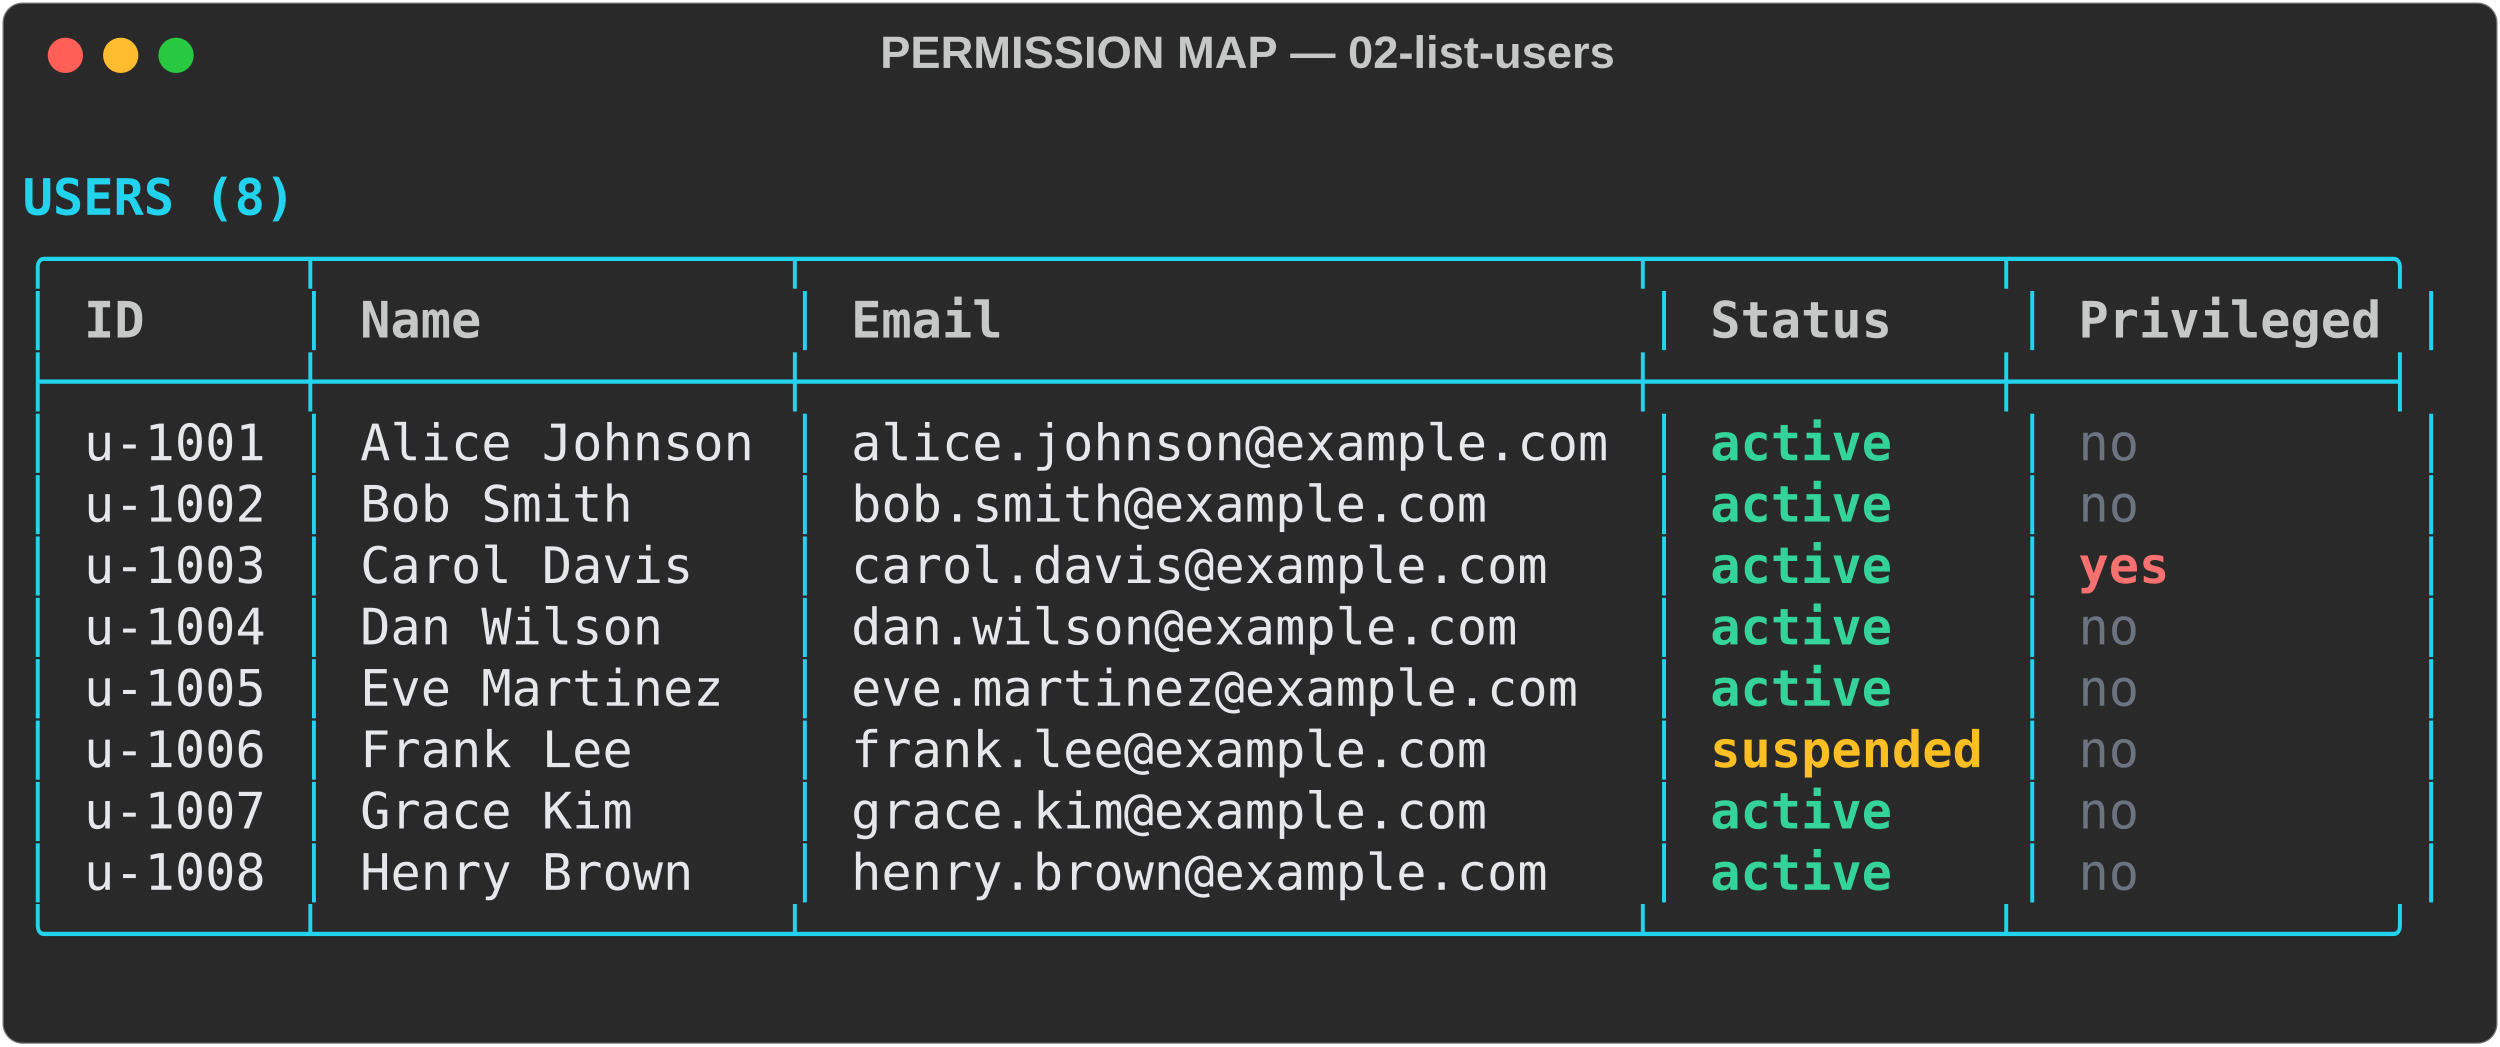
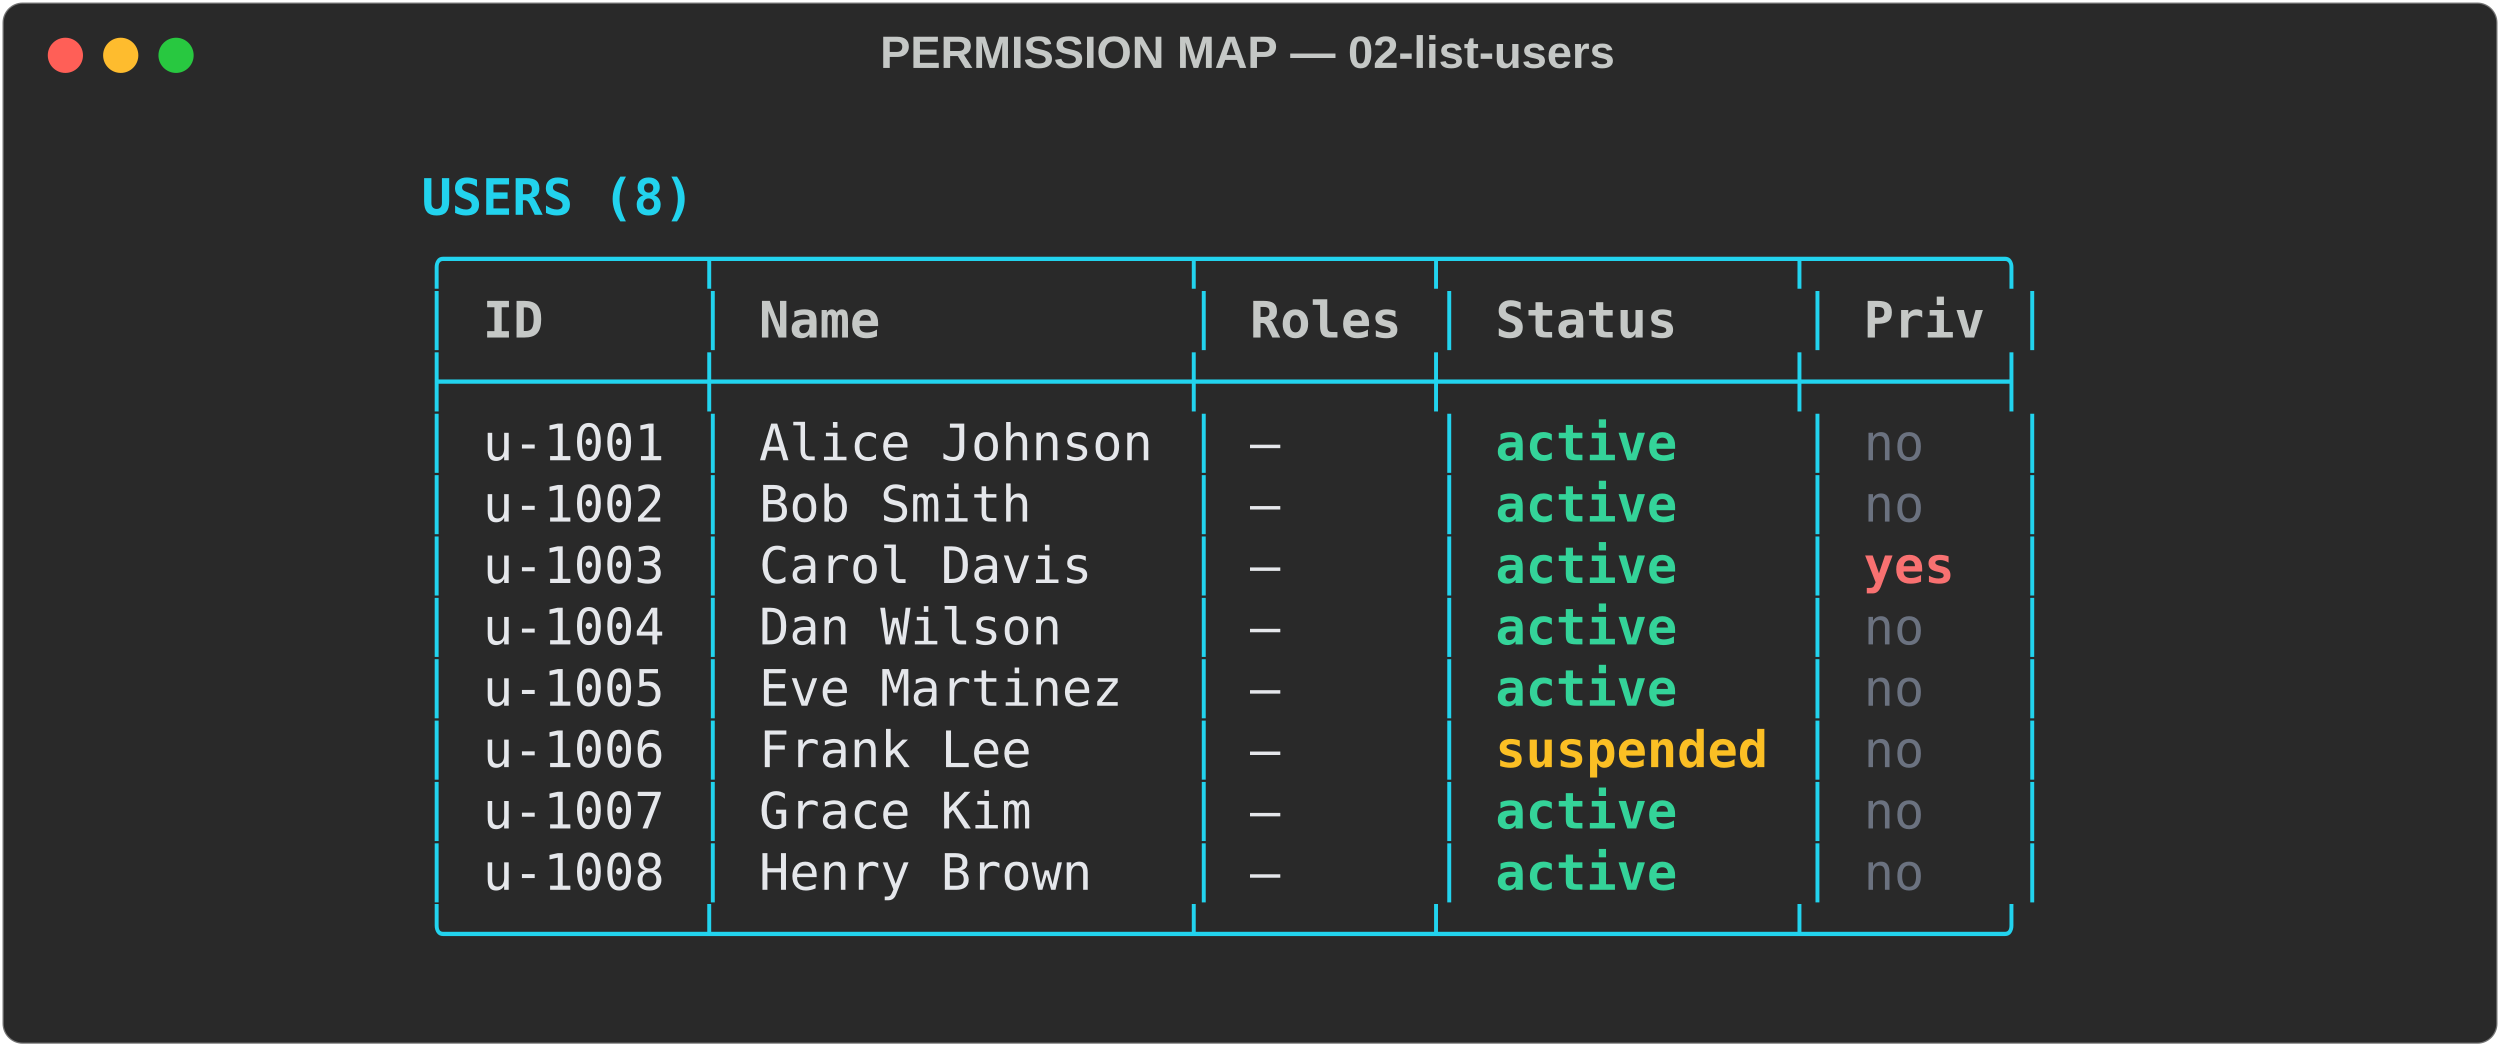
<svg xmlns="http://www.w3.org/2000/svg" class="rich-terminal" viewBox="0 0 994 416.0">
  <style>

    @font-face {
        font-family: "Fira Code";
        src: local("FiraCode-Regular"),
                url("https://cdnjs.cloudflare.com/ajax/libs/firacode/6.2.0/woff2/FiraCode-Regular.woff2") format("woff2"),
                url("https://cdnjs.cloudflare.com/ajax/libs/firacode/6.2.0/woff/FiraCode-Regular.woff") format("woff");
        font-style: normal;
        font-weight: 400;
    }
    @font-face {
        font-family: "Fira Code";
        src: local("FiraCode-Bold"),
                url("https://cdnjs.cloudflare.com/ajax/libs/firacode/6.2.0/woff2/FiraCode-Bold.woff2") format("woff2"),
                url("https://cdnjs.cloudflare.com/ajax/libs/firacode/6.2.0/woff/FiraCode-Bold.woff") format("woff");
        font-style: bold;
        font-weight: 700;
    }

-     .terminal-2314845078-matrix {
+     .terminal-678770376-matrix {
        font-family: Fira Code, monospace;
        font-size: 20px;
        line-height: 24.4px;
        font-variant-east-asian: full-width;
    }

-     .terminal-2314845078-title {
+     .terminal-678770376-title {
        font-size: 18px;
        font-weight: bold;
        font-family: arial;
    }

-     .terminal-2314845078-r1 { fill: #c5c8c6 }
- .terminal-2314845078-r2 { fill: #22d3ee;font-weight: bold }
- .terminal-2314845078-r3 { fill: #22d3ee }
- .terminal-2314845078-r4 { fill: #c5c8c6;font-weight: bold }
- .terminal-2314845078-r5 { fill: #e5e7eb }
- .terminal-2314845078-r6 { fill: #34d399;font-weight: bold }
- .terminal-2314845078-r7 { fill: #6b7280 }
- .terminal-2314845078-r8 { fill: #f87171;font-weight: bold }
- .terminal-2314845078-r9 { fill: #fbbf24;font-weight: bold }
+     .terminal-678770376-r1 { fill: #c5c8c6 }
+ .terminal-678770376-r2 { fill: #22d3ee;font-weight: bold }
+ .terminal-678770376-r3 { fill: #22d3ee }
+ .terminal-678770376-r4 { fill: #c5c8c6;font-weight: bold }
+ .terminal-678770376-r5 { fill: #e5e7eb }
+ .terminal-678770376-r6 { fill: #34d399;font-weight: bold }
+ .terminal-678770376-r7 { fill: #6b7280 }
+ .terminal-678770376-r8 { fill: #f87171;font-weight: bold }
+ .terminal-678770376-r9 { fill: #fbbf24;font-weight: bold }
    </style>
  <defs>
-     <clipPath id="terminal-2314845078-clip-terminal">
+     <clipPath id="terminal-678770376-clip-terminal">
      <rect x="0" y="0" width="975.0" height="365.0" />
    </clipPath>
-     <clipPath id="terminal-2314845078-line-0">
+     <clipPath id="terminal-678770376-line-0">
      <rect x="0" y="1.5" width="976" height="24.65" />
    </clipPath>
-     <clipPath id="terminal-2314845078-line-1">
+     <clipPath id="terminal-678770376-line-1">
      <rect x="0" y="25.9" width="976" height="24.65" />
    </clipPath>
-     <clipPath id="terminal-2314845078-line-2">
+     <clipPath id="terminal-678770376-line-2">
      <rect x="0" y="50.3" width="976" height="24.65" />
    </clipPath>
-     <clipPath id="terminal-2314845078-line-3">
+     <clipPath id="terminal-678770376-line-3">
      <rect x="0" y="74.7" width="976" height="24.65" />
    </clipPath>
-     <clipPath id="terminal-2314845078-line-4">
+     <clipPath id="terminal-678770376-line-4">
      <rect x="0" y="99.1" width="976" height="24.65" />
    </clipPath>
-     <clipPath id="terminal-2314845078-line-5">
+     <clipPath id="terminal-678770376-line-5">
      <rect x="0" y="123.5" width="976" height="24.65" />
    </clipPath>
-     <clipPath id="terminal-2314845078-line-6">
+     <clipPath id="terminal-678770376-line-6">
      <rect x="0" y="147.9" width="976" height="24.65" />
    </clipPath>
-     <clipPath id="terminal-2314845078-line-7">
+     <clipPath id="terminal-678770376-line-7">
      <rect x="0" y="172.3" width="976" height="24.65" />
    </clipPath>
-     <clipPath id="terminal-2314845078-line-8">
+     <clipPath id="terminal-678770376-line-8">
      <rect x="0" y="196.7" width="976" height="24.65" />
    </clipPath>
-     <clipPath id="terminal-2314845078-line-9">
+     <clipPath id="terminal-678770376-line-9">
      <rect x="0" y="221.1" width="976" height="24.65" />
    </clipPath>
-     <clipPath id="terminal-2314845078-line-10">
+     <clipPath id="terminal-678770376-line-10">
      <rect x="0" y="245.5" width="976" height="24.65" />
    </clipPath>
-     <clipPath id="terminal-2314845078-line-11">
+     <clipPath id="terminal-678770376-line-11">
      <rect x="0" y="269.9" width="976" height="24.65" />
    </clipPath>
-     <clipPath id="terminal-2314845078-line-12">
+     <clipPath id="terminal-678770376-line-12">
      <rect x="0" y="294.3" width="976" height="24.65" />
    </clipPath>
-     <clipPath id="terminal-2314845078-line-13">
+     <clipPath id="terminal-678770376-line-13">
      <rect x="0" y="318.7" width="976" height="24.65" />
    </clipPath>
  </defs>
  <rect fill="#292929" stroke="rgba(255,255,255,0.35)" stroke-width="1" x="1" y="1" width="992" height="414" rx="8" />
-   <text class="terminal-2314845078-title" fill="#c5c8c6" text-anchor="middle" x="496" y="27">PERMISSION MAP — 02-list-users</text>
+   <text class="terminal-678770376-title" fill="#c5c8c6" text-anchor="middle" x="496" y="27">PERMISSION MAP — 02-list-users</text>
  <g transform="translate(26,22)">
    <circle cx="0" cy="0" r="7" fill="#ff5f57" />
    <circle cx="22" cy="0" r="7" fill="#febc2e" />
    <circle cx="44" cy="0" r="7" fill="#28c840" />
  </g>
-   <g transform="translate(9, 41)" clip-path="url(#terminal-2314845078-clip-terminal)">
-     <g class="terminal-2314845078-matrix">
-       <text class="terminal-2314845078-r1" x="976" y="20" textLength="12.2" clip-path="url(#terminal-2314845078-line-0)">
- </text>
-       <text class="terminal-2314845078-r2" x="0" y="44.4" textLength="963.8" clip-path="url(#terminal-2314845078-line-1)">                                   USERS (8)                                   </text>
-       <text class="terminal-2314845078-r1" x="976" y="44.4" textLength="12.2" clip-path="url(#terminal-2314845078-line-1)">
- </text>
-       <text class="terminal-2314845078-r3" x="0" y="68.8" textLength="963.8" clip-path="url(#terminal-2314845078-line-2)">╭────────┬───────────────┬───────────────────────────┬───────────┬────────────╮</text>
-       <text class="terminal-2314845078-r1" x="976" y="68.8" textLength="12.2" clip-path="url(#terminal-2314845078-line-2)">
- </text>
-       <text class="terminal-2314845078-r3" x="0" y="93.2" textLength="12.2" clip-path="url(#terminal-2314845078-line-3)">│</text>
-       <text class="terminal-2314845078-r4" x="24.4" y="93.2" textLength="73.2" clip-path="url(#terminal-2314845078-line-3)">ID    </text>
-       <text class="terminal-2314845078-r3" x="109.8" y="93.2" textLength="12.2" clip-path="url(#terminal-2314845078-line-3)">│</text>
-       <text class="terminal-2314845078-r4" x="134.2" y="93.2" textLength="158.6" clip-path="url(#terminal-2314845078-line-3)">Name         </text>
-       <text class="terminal-2314845078-r3" x="305" y="93.2" textLength="12.2" clip-path="url(#terminal-2314845078-line-3)">│</text>
-       <text class="terminal-2314845078-r4" x="329.4" y="93.2" textLength="305" clip-path="url(#terminal-2314845078-line-3)">Email                    </text>
-       <text class="terminal-2314845078-r3" x="646.6" y="93.2" textLength="12.2" clip-path="url(#terminal-2314845078-line-3)">│</text>
-       <text class="terminal-2314845078-r4" x="671" y="93.2" textLength="109.8" clip-path="url(#terminal-2314845078-line-3)">Status   </text>
-       <text class="terminal-2314845078-r3" x="793" y="93.2" textLength="12.2" clip-path="url(#terminal-2314845078-line-3)">│</text>
-       <text class="terminal-2314845078-r4" x="817.4" y="93.2" textLength="122" clip-path="url(#terminal-2314845078-line-3)">Privileged</text>
-       <text class="terminal-2314845078-r3" x="951.6" y="93.2" textLength="12.2" clip-path="url(#terminal-2314845078-line-3)">│</text>
-       <text class="terminal-2314845078-r1" x="976" y="93.2" textLength="12.2" clip-path="url(#terminal-2314845078-line-3)">
- </text>
-       <text class="terminal-2314845078-r3" x="0" y="117.6" textLength="963.8" clip-path="url(#terminal-2314845078-line-4)">├────────┼───────────────┼───────────────────────────┼───────────┼────────────┤</text>
-       <text class="terminal-2314845078-r1" x="976" y="117.6" textLength="12.2" clip-path="url(#terminal-2314845078-line-4)">
- </text>
-       <text class="terminal-2314845078-r3" x="0" y="142" textLength="12.2" clip-path="url(#terminal-2314845078-line-5)">│</text>
-       <text class="terminal-2314845078-r5" x="24.4" y="142" textLength="73.2" clip-path="url(#terminal-2314845078-line-5)">u-1001</text>
-       <text class="terminal-2314845078-r3" x="109.8" y="142" textLength="12.2" clip-path="url(#terminal-2314845078-line-5)">│</text>
-       <text class="terminal-2314845078-r5" x="134.2" y="142" textLength="158.6" clip-path="url(#terminal-2314845078-line-5)">Alice Johnson</text>
-       <text class="terminal-2314845078-r3" x="305" y="142" textLength="12.2" clip-path="url(#terminal-2314845078-line-5)">│</text>
-       <text class="terminal-2314845078-r5" x="329.4" y="142" textLength="305" clip-path="url(#terminal-2314845078-line-5)">alice.johnson@example.com</text>
-       <text class="terminal-2314845078-r3" x="646.6" y="142" textLength="12.2" clip-path="url(#terminal-2314845078-line-5)">│</text>
-       <text class="terminal-2314845078-r6" x="671" y="142" textLength="109.8" clip-path="url(#terminal-2314845078-line-5)">active   </text>
-       <text class="terminal-2314845078-r3" x="793" y="142" textLength="12.2" clip-path="url(#terminal-2314845078-line-5)">│</text>
-       <text class="terminal-2314845078-r7" x="817.4" y="142" textLength="122" clip-path="url(#terminal-2314845078-line-5)">no        </text>
-       <text class="terminal-2314845078-r3" x="951.6" y="142" textLength="12.2" clip-path="url(#terminal-2314845078-line-5)">│</text>
-       <text class="terminal-2314845078-r1" x="976" y="142" textLength="12.2" clip-path="url(#terminal-2314845078-line-5)">
- </text>
-       <text class="terminal-2314845078-r3" x="0" y="166.4" textLength="12.2" clip-path="url(#terminal-2314845078-line-6)">│</text>
-       <text class="terminal-2314845078-r5" x="24.4" y="166.4" textLength="73.2" clip-path="url(#terminal-2314845078-line-6)">u-1002</text>
-       <text class="terminal-2314845078-r3" x="109.8" y="166.4" textLength="12.2" clip-path="url(#terminal-2314845078-line-6)">│</text>
-       <text class="terminal-2314845078-r5" x="134.2" y="166.4" textLength="158.6" clip-path="url(#terminal-2314845078-line-6)">Bob Smith    </text>
-       <text class="terminal-2314845078-r3" x="305" y="166.4" textLength="12.2" clip-path="url(#terminal-2314845078-line-6)">│</text>
-       <text class="terminal-2314845078-r5" x="329.4" y="166.4" textLength="305" clip-path="url(#terminal-2314845078-line-6)">bob.smith@example.com    </text>
-       <text class="terminal-2314845078-r3" x="646.6" y="166.4" textLength="12.2" clip-path="url(#terminal-2314845078-line-6)">│</text>
-       <text class="terminal-2314845078-r6" x="671" y="166.4" textLength="109.8" clip-path="url(#terminal-2314845078-line-6)">active   </text>
-       <text class="terminal-2314845078-r3" x="793" y="166.4" textLength="12.2" clip-path="url(#terminal-2314845078-line-6)">│</text>
-       <text class="terminal-2314845078-r7" x="817.4" y="166.4" textLength="122" clip-path="url(#terminal-2314845078-line-6)">no        </text>
-       <text class="terminal-2314845078-r3" x="951.6" y="166.4" textLength="12.2" clip-path="url(#terminal-2314845078-line-6)">│</text>
-       <text class="terminal-2314845078-r1" x="976" y="166.4" textLength="12.2" clip-path="url(#terminal-2314845078-line-6)">
- </text>
-       <text class="terminal-2314845078-r3" x="0" y="190.8" textLength="12.2" clip-path="url(#terminal-2314845078-line-7)">│</text>
-       <text class="terminal-2314845078-r5" x="24.4" y="190.8" textLength="73.2" clip-path="url(#terminal-2314845078-line-7)">u-1003</text>
-       <text class="terminal-2314845078-r3" x="109.8" y="190.8" textLength="12.2" clip-path="url(#terminal-2314845078-line-7)">│</text>
-       <text class="terminal-2314845078-r5" x="134.2" y="190.8" textLength="158.6" clip-path="url(#terminal-2314845078-line-7)">Carol Davis  </text>
-       <text class="terminal-2314845078-r3" x="305" y="190.8" textLength="12.2" clip-path="url(#terminal-2314845078-line-7)">│</text>
-       <text class="terminal-2314845078-r5" x="329.4" y="190.8" textLength="305" clip-path="url(#terminal-2314845078-line-7)">carol.davis@example.com  </text>
-       <text class="terminal-2314845078-r3" x="646.6" y="190.8" textLength="12.2" clip-path="url(#terminal-2314845078-line-7)">│</text>
-       <text class="terminal-2314845078-r6" x="671" y="190.8" textLength="109.8" clip-path="url(#terminal-2314845078-line-7)">active   </text>
-       <text class="terminal-2314845078-r3" x="793" y="190.8" textLength="12.2" clip-path="url(#terminal-2314845078-line-7)">│</text>
-       <text class="terminal-2314845078-r8" x="817.4" y="190.8" textLength="122" clip-path="url(#terminal-2314845078-line-7)">yes       </text>
-       <text class="terminal-2314845078-r3" x="951.6" y="190.8" textLength="12.2" clip-path="url(#terminal-2314845078-line-7)">│</text>
-       <text class="terminal-2314845078-r1" x="976" y="190.8" textLength="12.2" clip-path="url(#terminal-2314845078-line-7)">
- </text>
-       <text class="terminal-2314845078-r3" x="0" y="215.2" textLength="12.2" clip-path="url(#terminal-2314845078-line-8)">│</text>
-       <text class="terminal-2314845078-r5" x="24.4" y="215.2" textLength="73.2" clip-path="url(#terminal-2314845078-line-8)">u-1004</text>
-       <text class="terminal-2314845078-r3" x="109.8" y="215.2" textLength="12.2" clip-path="url(#terminal-2314845078-line-8)">│</text>
-       <text class="terminal-2314845078-r5" x="134.2" y="215.2" textLength="158.6" clip-path="url(#terminal-2314845078-line-8)">Dan Wilson   </text>
-       <text class="terminal-2314845078-r3" x="305" y="215.2" textLength="12.2" clip-path="url(#terminal-2314845078-line-8)">│</text>
-       <text class="terminal-2314845078-r5" x="329.4" y="215.2" textLength="305" clip-path="url(#terminal-2314845078-line-8)">dan.wilson@example.com   </text>
-       <text class="terminal-2314845078-r3" x="646.6" y="215.2" textLength="12.2" clip-path="url(#terminal-2314845078-line-8)">│</text>
-       <text class="terminal-2314845078-r6" x="671" y="215.2" textLength="109.8" clip-path="url(#terminal-2314845078-line-8)">active   </text>
-       <text class="terminal-2314845078-r3" x="793" y="215.2" textLength="12.2" clip-path="url(#terminal-2314845078-line-8)">│</text>
-       <text class="terminal-2314845078-r7" x="817.4" y="215.2" textLength="122" clip-path="url(#terminal-2314845078-line-8)">no        </text>
-       <text class="terminal-2314845078-r3" x="951.6" y="215.2" textLength="12.2" clip-path="url(#terminal-2314845078-line-8)">│</text>
-       <text class="terminal-2314845078-r1" x="976" y="215.2" textLength="12.2" clip-path="url(#terminal-2314845078-line-8)">
- </text>
-       <text class="terminal-2314845078-r3" x="0" y="239.6" textLength="12.2" clip-path="url(#terminal-2314845078-line-9)">│</text>
-       <text class="terminal-2314845078-r5" x="24.4" y="239.6" textLength="73.2" clip-path="url(#terminal-2314845078-line-9)">u-1005</text>
-       <text class="terminal-2314845078-r3" x="109.8" y="239.6" textLength="12.2" clip-path="url(#terminal-2314845078-line-9)">│</text>
-       <text class="terminal-2314845078-r5" x="134.2" y="239.6" textLength="158.6" clip-path="url(#terminal-2314845078-line-9)">Eve Martinez </text>
-       <text class="terminal-2314845078-r3" x="305" y="239.6" textLength="12.2" clip-path="url(#terminal-2314845078-line-9)">│</text>
-       <text class="terminal-2314845078-r5" x="329.4" y="239.6" textLength="305" clip-path="url(#terminal-2314845078-line-9)">eve.martinez@example.com </text>
-       <text class="terminal-2314845078-r3" x="646.6" y="239.6" textLength="12.2" clip-path="url(#terminal-2314845078-line-9)">│</text>
-       <text class="terminal-2314845078-r6" x="671" y="239.6" textLength="109.8" clip-path="url(#terminal-2314845078-line-9)">active   </text>
-       <text class="terminal-2314845078-r3" x="793" y="239.6" textLength="12.2" clip-path="url(#terminal-2314845078-line-9)">│</text>
-       <text class="terminal-2314845078-r7" x="817.4" y="239.6" textLength="122" clip-path="url(#terminal-2314845078-line-9)">no        </text>
-       <text class="terminal-2314845078-r3" x="951.6" y="239.6" textLength="12.2" clip-path="url(#terminal-2314845078-line-9)">│</text>
-       <text class="terminal-2314845078-r1" x="976" y="239.6" textLength="12.2" clip-path="url(#terminal-2314845078-line-9)">
- </text>
-       <text class="terminal-2314845078-r3" x="0" y="264" textLength="12.2" clip-path="url(#terminal-2314845078-line-10)">│</text>
-       <text class="terminal-2314845078-r5" x="24.4" y="264" textLength="73.2" clip-path="url(#terminal-2314845078-line-10)">u-1006</text>
-       <text class="terminal-2314845078-r3" x="109.8" y="264" textLength="12.2" clip-path="url(#terminal-2314845078-line-10)">│</text>
-       <text class="terminal-2314845078-r5" x="134.2" y="264" textLength="158.6" clip-path="url(#terminal-2314845078-line-10)">Frank Lee    </text>
-       <text class="terminal-2314845078-r3" x="305" y="264" textLength="12.2" clip-path="url(#terminal-2314845078-line-10)">│</text>
-       <text class="terminal-2314845078-r5" x="329.4" y="264" textLength="305" clip-path="url(#terminal-2314845078-line-10)">frank.lee@example.com    </text>
-       <text class="terminal-2314845078-r3" x="646.6" y="264" textLength="12.2" clip-path="url(#terminal-2314845078-line-10)">│</text>
-       <text class="terminal-2314845078-r9" x="671" y="264" textLength="109.8" clip-path="url(#terminal-2314845078-line-10)">suspended</text>
-       <text class="terminal-2314845078-r3" x="793" y="264" textLength="12.2" clip-path="url(#terminal-2314845078-line-10)">│</text>
-       <text class="terminal-2314845078-r7" x="817.4" y="264" textLength="122" clip-path="url(#terminal-2314845078-line-10)">no        </text>
-       <text class="terminal-2314845078-r3" x="951.6" y="264" textLength="12.2" clip-path="url(#terminal-2314845078-line-10)">│</text>
-       <text class="terminal-2314845078-r1" x="976" y="264" textLength="12.2" clip-path="url(#terminal-2314845078-line-10)">
- </text>
-       <text class="terminal-2314845078-r3" x="0" y="288.4" textLength="12.2" clip-path="url(#terminal-2314845078-line-11)">│</text>
-       <text class="terminal-2314845078-r5" x="24.4" y="288.4" textLength="73.2" clip-path="url(#terminal-2314845078-line-11)">u-1007</text>
-       <text class="terminal-2314845078-r3" x="109.8" y="288.4" textLength="12.2" clip-path="url(#terminal-2314845078-line-11)">│</text>
-       <text class="terminal-2314845078-r5" x="134.2" y="288.4" textLength="158.6" clip-path="url(#terminal-2314845078-line-11)">Grace Kim    </text>
-       <text class="terminal-2314845078-r3" x="305" y="288.4" textLength="12.2" clip-path="url(#terminal-2314845078-line-11)">│</text>
-       <text class="terminal-2314845078-r5" x="329.4" y="288.4" textLength="305" clip-path="url(#terminal-2314845078-line-11)">grace.kim@example.com    </text>
-       <text class="terminal-2314845078-r3" x="646.6" y="288.4" textLength="12.2" clip-path="url(#terminal-2314845078-line-11)">│</text>
-       <text class="terminal-2314845078-r6" x="671" y="288.4" textLength="109.8" clip-path="url(#terminal-2314845078-line-11)">active   </text>
-       <text class="terminal-2314845078-r3" x="793" y="288.4" textLength="12.2" clip-path="url(#terminal-2314845078-line-11)">│</text>
-       <text class="terminal-2314845078-r7" x="817.4" y="288.4" textLength="122" clip-path="url(#terminal-2314845078-line-11)">no        </text>
-       <text class="terminal-2314845078-r3" x="951.6" y="288.4" textLength="12.2" clip-path="url(#terminal-2314845078-line-11)">│</text>
-       <text class="terminal-2314845078-r1" x="976" y="288.4" textLength="12.2" clip-path="url(#terminal-2314845078-line-11)">
- </text>
-       <text class="terminal-2314845078-r3" x="0" y="312.8" textLength="12.2" clip-path="url(#terminal-2314845078-line-12)">│</text>
-       <text class="terminal-2314845078-r5" x="24.4" y="312.8" textLength="73.2" clip-path="url(#terminal-2314845078-line-12)">u-1008</text>
-       <text class="terminal-2314845078-r3" x="109.8" y="312.8" textLength="12.2" clip-path="url(#terminal-2314845078-line-12)">│</text>
-       <text class="terminal-2314845078-r5" x="134.2" y="312.8" textLength="158.6" clip-path="url(#terminal-2314845078-line-12)">Henry Brown  </text>
-       <text class="terminal-2314845078-r3" x="305" y="312.8" textLength="12.2" clip-path="url(#terminal-2314845078-line-12)">│</text>
-       <text class="terminal-2314845078-r5" x="329.4" y="312.8" textLength="305" clip-path="url(#terminal-2314845078-line-12)">henry.brown@example.com  </text>
-       <text class="terminal-2314845078-r3" x="646.6" y="312.8" textLength="12.2" clip-path="url(#terminal-2314845078-line-12)">│</text>
-       <text class="terminal-2314845078-r6" x="671" y="312.8" textLength="109.8" clip-path="url(#terminal-2314845078-line-12)">active   </text>
-       <text class="terminal-2314845078-r3" x="793" y="312.8" textLength="12.2" clip-path="url(#terminal-2314845078-line-12)">│</text>
-       <text class="terminal-2314845078-r7" x="817.4" y="312.8" textLength="122" clip-path="url(#terminal-2314845078-line-12)">no        </text>
-       <text class="terminal-2314845078-r3" x="951.6" y="312.8" textLength="12.2" clip-path="url(#terminal-2314845078-line-12)">│</text>
-       <text class="terminal-2314845078-r1" x="976" y="312.8" textLength="12.2" clip-path="url(#terminal-2314845078-line-12)">
- </text>
-       <text class="terminal-2314845078-r3" x="0" y="337.2" textLength="963.8" clip-path="url(#terminal-2314845078-line-13)">╰────────┴───────────────┴───────────────────────────┴───────────┴────────────╯</text>
-       <text class="terminal-2314845078-r1" x="976" y="337.2" textLength="12.2" clip-path="url(#terminal-2314845078-line-13)">
- </text>
-       <text class="terminal-2314845078-r1" x="976" y="361.6" textLength="12.2" clip-path="url(#terminal-2314845078-line-14)">
+   <g transform="translate(9, 41)" clip-path="url(#terminal-678770376-clip-terminal)">
+     <g class="terminal-678770376-matrix">
+       <text class="terminal-678770376-r1" x="976" y="20" textLength="12.2" clip-path="url(#terminal-678770376-line-0)">
+ </text>
+       <text class="terminal-678770376-r2" x="158.6" y="44.4" textLength="646.6" clip-path="url(#terminal-678770376-line-1)">                      USERS (8)                      </text>
+       <text class="terminal-678770376-r1" x="976" y="44.4" textLength="12.2" clip-path="url(#terminal-678770376-line-1)">
+ </text>
+       <text class="terminal-678770376-r3" x="158.6" y="68.8" textLength="646.6" clip-path="url(#terminal-678770376-line-2)">╭────────┬───────────────┬───────┬───────────┬──────╮</text>
+       <text class="terminal-678770376-r1" x="976" y="68.8" textLength="12.2" clip-path="url(#terminal-678770376-line-2)">
+ </text>
+       <text class="terminal-678770376-r3" x="158.6" y="93.2" textLength="12.2" clip-path="url(#terminal-678770376-line-3)">│</text>
+       <text class="terminal-678770376-r4" x="183" y="93.2" textLength="73.2" clip-path="url(#terminal-678770376-line-3)">ID    </text>
+       <text class="terminal-678770376-r3" x="268.4" y="93.2" textLength="12.2" clip-path="url(#terminal-678770376-line-3)">│</text>
+       <text class="terminal-678770376-r4" x="292.8" y="93.2" textLength="158.6" clip-path="url(#terminal-678770376-line-3)">Name         </text>
+       <text class="terminal-678770376-r3" x="463.6" y="93.2" textLength="12.2" clip-path="url(#terminal-678770376-line-3)">│</text>
+       <text class="terminal-678770376-r4" x="488" y="93.2" textLength="61" clip-path="url(#terminal-678770376-line-3)">Roles</text>
+       <text class="terminal-678770376-r3" x="561.2" y="93.2" textLength="12.2" clip-path="url(#terminal-678770376-line-3)">│</text>
+       <text class="terminal-678770376-r4" x="585.6" y="93.2" textLength="109.8" clip-path="url(#terminal-678770376-line-3)">Status   </text>
+       <text class="terminal-678770376-r3" x="707.6" y="93.2" textLength="12.2" clip-path="url(#terminal-678770376-line-3)">│</text>
+       <text class="terminal-678770376-r4" x="732" y="93.2" textLength="48.8" clip-path="url(#terminal-678770376-line-3)">Priv</text>
+       <text class="terminal-678770376-r3" x="793" y="93.2" textLength="12.2" clip-path="url(#terminal-678770376-line-3)">│</text>
+       <text class="terminal-678770376-r1" x="976" y="93.2" textLength="12.2" clip-path="url(#terminal-678770376-line-3)">
+ </text>
+       <text class="terminal-678770376-r3" x="158.6" y="117.6" textLength="646.6" clip-path="url(#terminal-678770376-line-4)">├────────┼───────────────┼───────┼───────────┼──────┤</text>
+       <text class="terminal-678770376-r1" x="976" y="117.6" textLength="12.2" clip-path="url(#terminal-678770376-line-4)">
+ </text>
+       <text class="terminal-678770376-r3" x="158.6" y="142" textLength="12.2" clip-path="url(#terminal-678770376-line-5)">│</text>
+       <text class="terminal-678770376-r5" x="183" y="142" textLength="73.2" clip-path="url(#terminal-678770376-line-5)">u-1001</text>
+       <text class="terminal-678770376-r3" x="268.4" y="142" textLength="12.2" clip-path="url(#terminal-678770376-line-5)">│</text>
+       <text class="terminal-678770376-r5" x="292.8" y="142" textLength="158.6" clip-path="url(#terminal-678770376-line-5)">Alice Johnson</text>
+       <text class="terminal-678770376-r3" x="463.6" y="142" textLength="12.2" clip-path="url(#terminal-678770376-line-5)">│</text>
+       <text class="terminal-678770376-r5" x="488" y="142" textLength="61" clip-path="url(#terminal-678770376-line-5)">—    </text>
+       <text class="terminal-678770376-r3" x="561.2" y="142" textLength="12.2" clip-path="url(#terminal-678770376-line-5)">│</text>
+       <text class="terminal-678770376-r6" x="585.6" y="142" textLength="109.8" clip-path="url(#terminal-678770376-line-5)">active   </text>
+       <text class="terminal-678770376-r3" x="707.6" y="142" textLength="12.2" clip-path="url(#terminal-678770376-line-5)">│</text>
+       <text class="terminal-678770376-r7" x="732" y="142" textLength="48.8" clip-path="url(#terminal-678770376-line-5)">no  </text>
+       <text class="terminal-678770376-r3" x="793" y="142" textLength="12.2" clip-path="url(#terminal-678770376-line-5)">│</text>
+       <text class="terminal-678770376-r1" x="976" y="142" textLength="12.2" clip-path="url(#terminal-678770376-line-5)">
+ </text>
+       <text class="terminal-678770376-r3" x="158.6" y="166.4" textLength="12.2" clip-path="url(#terminal-678770376-line-6)">│</text>
+       <text class="terminal-678770376-r5" x="183" y="166.4" textLength="73.2" clip-path="url(#terminal-678770376-line-6)">u-1002</text>
+       <text class="terminal-678770376-r3" x="268.4" y="166.4" textLength="12.2" clip-path="url(#terminal-678770376-line-6)">│</text>
+       <text class="terminal-678770376-r5" x="292.8" y="166.4" textLength="158.6" clip-path="url(#terminal-678770376-line-6)">Bob Smith    </text>
+       <text class="terminal-678770376-r3" x="463.6" y="166.4" textLength="12.2" clip-path="url(#terminal-678770376-line-6)">│</text>
+       <text class="terminal-678770376-r5" x="488" y="166.4" textLength="61" clip-path="url(#terminal-678770376-line-6)">—    </text>
+       <text class="terminal-678770376-r3" x="561.2" y="166.4" textLength="12.2" clip-path="url(#terminal-678770376-line-6)">│</text>
+       <text class="terminal-678770376-r6" x="585.6" y="166.4" textLength="109.8" clip-path="url(#terminal-678770376-line-6)">active   </text>
+       <text class="terminal-678770376-r3" x="707.6" y="166.4" textLength="12.2" clip-path="url(#terminal-678770376-line-6)">│</text>
+       <text class="terminal-678770376-r7" x="732" y="166.4" textLength="48.8" clip-path="url(#terminal-678770376-line-6)">no  </text>
+       <text class="terminal-678770376-r3" x="793" y="166.4" textLength="12.2" clip-path="url(#terminal-678770376-line-6)">│</text>
+       <text class="terminal-678770376-r1" x="976" y="166.4" textLength="12.2" clip-path="url(#terminal-678770376-line-6)">
+ </text>
+       <text class="terminal-678770376-r3" x="158.6" y="190.8" textLength="12.2" clip-path="url(#terminal-678770376-line-7)">│</text>
+       <text class="terminal-678770376-r5" x="183" y="190.8" textLength="73.2" clip-path="url(#terminal-678770376-line-7)">u-1003</text>
+       <text class="terminal-678770376-r3" x="268.4" y="190.8" textLength="12.2" clip-path="url(#terminal-678770376-line-7)">│</text>
+       <text class="terminal-678770376-r5" x="292.8" y="190.8" textLength="158.6" clip-path="url(#terminal-678770376-line-7)">Carol Davis  </text>
+       <text class="terminal-678770376-r3" x="463.6" y="190.8" textLength="12.2" clip-path="url(#terminal-678770376-line-7)">│</text>
+       <text class="terminal-678770376-r5" x="488" y="190.8" textLength="61" clip-path="url(#terminal-678770376-line-7)">—    </text>
+       <text class="terminal-678770376-r3" x="561.2" y="190.8" textLength="12.2" clip-path="url(#terminal-678770376-line-7)">│</text>
+       <text class="terminal-678770376-r6" x="585.6" y="190.8" textLength="109.8" clip-path="url(#terminal-678770376-line-7)">active   </text>
+       <text class="terminal-678770376-r3" x="707.6" y="190.8" textLength="12.2" clip-path="url(#terminal-678770376-line-7)">│</text>
+       <text class="terminal-678770376-r8" x="732" y="190.8" textLength="48.8" clip-path="url(#terminal-678770376-line-7)">yes </text>
+       <text class="terminal-678770376-r3" x="793" y="190.8" textLength="12.2" clip-path="url(#terminal-678770376-line-7)">│</text>
+       <text class="terminal-678770376-r1" x="976" y="190.8" textLength="12.2" clip-path="url(#terminal-678770376-line-7)">
+ </text>
+       <text class="terminal-678770376-r3" x="158.6" y="215.2" textLength="12.2" clip-path="url(#terminal-678770376-line-8)">│</text>
+       <text class="terminal-678770376-r5" x="183" y="215.2" textLength="73.2" clip-path="url(#terminal-678770376-line-8)">u-1004</text>
+       <text class="terminal-678770376-r3" x="268.4" y="215.2" textLength="12.2" clip-path="url(#terminal-678770376-line-8)">│</text>
+       <text class="terminal-678770376-r5" x="292.8" y="215.2" textLength="158.6" clip-path="url(#terminal-678770376-line-8)">Dan Wilson   </text>
+       <text class="terminal-678770376-r3" x="463.6" y="215.2" textLength="12.2" clip-path="url(#terminal-678770376-line-8)">│</text>
+       <text class="terminal-678770376-r5" x="488" y="215.2" textLength="61" clip-path="url(#terminal-678770376-line-8)">—    </text>
+       <text class="terminal-678770376-r3" x="561.2" y="215.2" textLength="12.2" clip-path="url(#terminal-678770376-line-8)">│</text>
+       <text class="terminal-678770376-r6" x="585.6" y="215.2" textLength="109.8" clip-path="url(#terminal-678770376-line-8)">active   </text>
+       <text class="terminal-678770376-r3" x="707.6" y="215.2" textLength="12.2" clip-path="url(#terminal-678770376-line-8)">│</text>
+       <text class="terminal-678770376-r7" x="732" y="215.2" textLength="48.8" clip-path="url(#terminal-678770376-line-8)">no  </text>
+       <text class="terminal-678770376-r3" x="793" y="215.2" textLength="12.2" clip-path="url(#terminal-678770376-line-8)">│</text>
+       <text class="terminal-678770376-r1" x="976" y="215.2" textLength="12.2" clip-path="url(#terminal-678770376-line-8)">
+ </text>
+       <text class="terminal-678770376-r3" x="158.6" y="239.6" textLength="12.2" clip-path="url(#terminal-678770376-line-9)">│</text>
+       <text class="terminal-678770376-r5" x="183" y="239.6" textLength="73.2" clip-path="url(#terminal-678770376-line-9)">u-1005</text>
+       <text class="terminal-678770376-r3" x="268.4" y="239.6" textLength="12.2" clip-path="url(#terminal-678770376-line-9)">│</text>
+       <text class="terminal-678770376-r5" x="292.8" y="239.6" textLength="158.6" clip-path="url(#terminal-678770376-line-9)">Eve Martinez </text>
+       <text class="terminal-678770376-r3" x="463.6" y="239.6" textLength="12.2" clip-path="url(#terminal-678770376-line-9)">│</text>
+       <text class="terminal-678770376-r5" x="488" y="239.6" textLength="61" clip-path="url(#terminal-678770376-line-9)">—    </text>
+       <text class="terminal-678770376-r3" x="561.2" y="239.6" textLength="12.2" clip-path="url(#terminal-678770376-line-9)">│</text>
+       <text class="terminal-678770376-r6" x="585.6" y="239.6" textLength="109.8" clip-path="url(#terminal-678770376-line-9)">active   </text>
+       <text class="terminal-678770376-r3" x="707.6" y="239.6" textLength="12.2" clip-path="url(#terminal-678770376-line-9)">│</text>
+       <text class="terminal-678770376-r7" x="732" y="239.6" textLength="48.8" clip-path="url(#terminal-678770376-line-9)">no  </text>
+       <text class="terminal-678770376-r3" x="793" y="239.6" textLength="12.2" clip-path="url(#terminal-678770376-line-9)">│</text>
+       <text class="terminal-678770376-r1" x="976" y="239.6" textLength="12.2" clip-path="url(#terminal-678770376-line-9)">
+ </text>
+       <text class="terminal-678770376-r3" x="158.6" y="264" textLength="12.2" clip-path="url(#terminal-678770376-line-10)">│</text>
+       <text class="terminal-678770376-r5" x="183" y="264" textLength="73.2" clip-path="url(#terminal-678770376-line-10)">u-1006</text>
+       <text class="terminal-678770376-r3" x="268.4" y="264" textLength="12.2" clip-path="url(#terminal-678770376-line-10)">│</text>
+       <text class="terminal-678770376-r5" x="292.8" y="264" textLength="158.6" clip-path="url(#terminal-678770376-line-10)">Frank Lee    </text>
+       <text class="terminal-678770376-r3" x="463.6" y="264" textLength="12.2" clip-path="url(#terminal-678770376-line-10)">│</text>
+       <text class="terminal-678770376-r5" x="488" y="264" textLength="61" clip-path="url(#terminal-678770376-line-10)">—    </text>
+       <text class="terminal-678770376-r3" x="561.2" y="264" textLength="12.2" clip-path="url(#terminal-678770376-line-10)">│</text>
+       <text class="terminal-678770376-r9" x="585.6" y="264" textLength="109.8" clip-path="url(#terminal-678770376-line-10)">suspended</text>
+       <text class="terminal-678770376-r3" x="707.6" y="264" textLength="12.2" clip-path="url(#terminal-678770376-line-10)">│</text>
+       <text class="terminal-678770376-r7" x="732" y="264" textLength="48.8" clip-path="url(#terminal-678770376-line-10)">no  </text>
+       <text class="terminal-678770376-r3" x="793" y="264" textLength="12.2" clip-path="url(#terminal-678770376-line-10)">│</text>
+       <text class="terminal-678770376-r1" x="976" y="264" textLength="12.2" clip-path="url(#terminal-678770376-line-10)">
+ </text>
+       <text class="terminal-678770376-r3" x="158.6" y="288.4" textLength="12.2" clip-path="url(#terminal-678770376-line-11)">│</text>
+       <text class="terminal-678770376-r5" x="183" y="288.4" textLength="73.2" clip-path="url(#terminal-678770376-line-11)">u-1007</text>
+       <text class="terminal-678770376-r3" x="268.4" y="288.4" textLength="12.2" clip-path="url(#terminal-678770376-line-11)">│</text>
+       <text class="terminal-678770376-r5" x="292.8" y="288.4" textLength="158.6" clip-path="url(#terminal-678770376-line-11)">Grace Kim    </text>
+       <text class="terminal-678770376-r3" x="463.6" y="288.4" textLength="12.2" clip-path="url(#terminal-678770376-line-11)">│</text>
+       <text class="terminal-678770376-r5" x="488" y="288.4" textLength="61" clip-path="url(#terminal-678770376-line-11)">—    </text>
+       <text class="terminal-678770376-r3" x="561.2" y="288.4" textLength="12.2" clip-path="url(#terminal-678770376-line-11)">│</text>
+       <text class="terminal-678770376-r6" x="585.6" y="288.4" textLength="109.8" clip-path="url(#terminal-678770376-line-11)">active   </text>
+       <text class="terminal-678770376-r3" x="707.6" y="288.4" textLength="12.2" clip-path="url(#terminal-678770376-line-11)">│</text>
+       <text class="terminal-678770376-r7" x="732" y="288.4" textLength="48.8" clip-path="url(#terminal-678770376-line-11)">no  </text>
+       <text class="terminal-678770376-r3" x="793" y="288.4" textLength="12.2" clip-path="url(#terminal-678770376-line-11)">│</text>
+       <text class="terminal-678770376-r1" x="976" y="288.4" textLength="12.2" clip-path="url(#terminal-678770376-line-11)">
+ </text>
+       <text class="terminal-678770376-r3" x="158.6" y="312.8" textLength="12.2" clip-path="url(#terminal-678770376-line-12)">│</text>
+       <text class="terminal-678770376-r5" x="183" y="312.8" textLength="73.2" clip-path="url(#terminal-678770376-line-12)">u-1008</text>
+       <text class="terminal-678770376-r3" x="268.4" y="312.8" textLength="12.2" clip-path="url(#terminal-678770376-line-12)">│</text>
+       <text class="terminal-678770376-r5" x="292.8" y="312.8" textLength="158.6" clip-path="url(#terminal-678770376-line-12)">Henry Brown  </text>
+       <text class="terminal-678770376-r3" x="463.6" y="312.8" textLength="12.2" clip-path="url(#terminal-678770376-line-12)">│</text>
+       <text class="terminal-678770376-r5" x="488" y="312.8" textLength="61" clip-path="url(#terminal-678770376-line-12)">—    </text>
+       <text class="terminal-678770376-r3" x="561.2" y="312.8" textLength="12.2" clip-path="url(#terminal-678770376-line-12)">│</text>
+       <text class="terminal-678770376-r6" x="585.6" y="312.8" textLength="109.8" clip-path="url(#terminal-678770376-line-12)">active   </text>
+       <text class="terminal-678770376-r3" x="707.6" y="312.8" textLength="12.2" clip-path="url(#terminal-678770376-line-12)">│</text>
+       <text class="terminal-678770376-r7" x="732" y="312.8" textLength="48.8" clip-path="url(#terminal-678770376-line-12)">no  </text>
+       <text class="terminal-678770376-r3" x="793" y="312.8" textLength="12.2" clip-path="url(#terminal-678770376-line-12)">│</text>
+       <text class="terminal-678770376-r1" x="976" y="312.8" textLength="12.2" clip-path="url(#terminal-678770376-line-12)">
+ </text>
+       <text class="terminal-678770376-r3" x="158.6" y="337.2" textLength="646.6" clip-path="url(#terminal-678770376-line-13)">╰────────┴───────────────┴───────┴───────────┴──────╯</text>
+       <text class="terminal-678770376-r1" x="976" y="337.2" textLength="12.2" clip-path="url(#terminal-678770376-line-13)">
+ </text>
+       <text class="terminal-678770376-r1" x="976" y="361.6" textLength="12.2" clip-path="url(#terminal-678770376-line-14)">
</text>
    </g>
  </g>
</svg>
